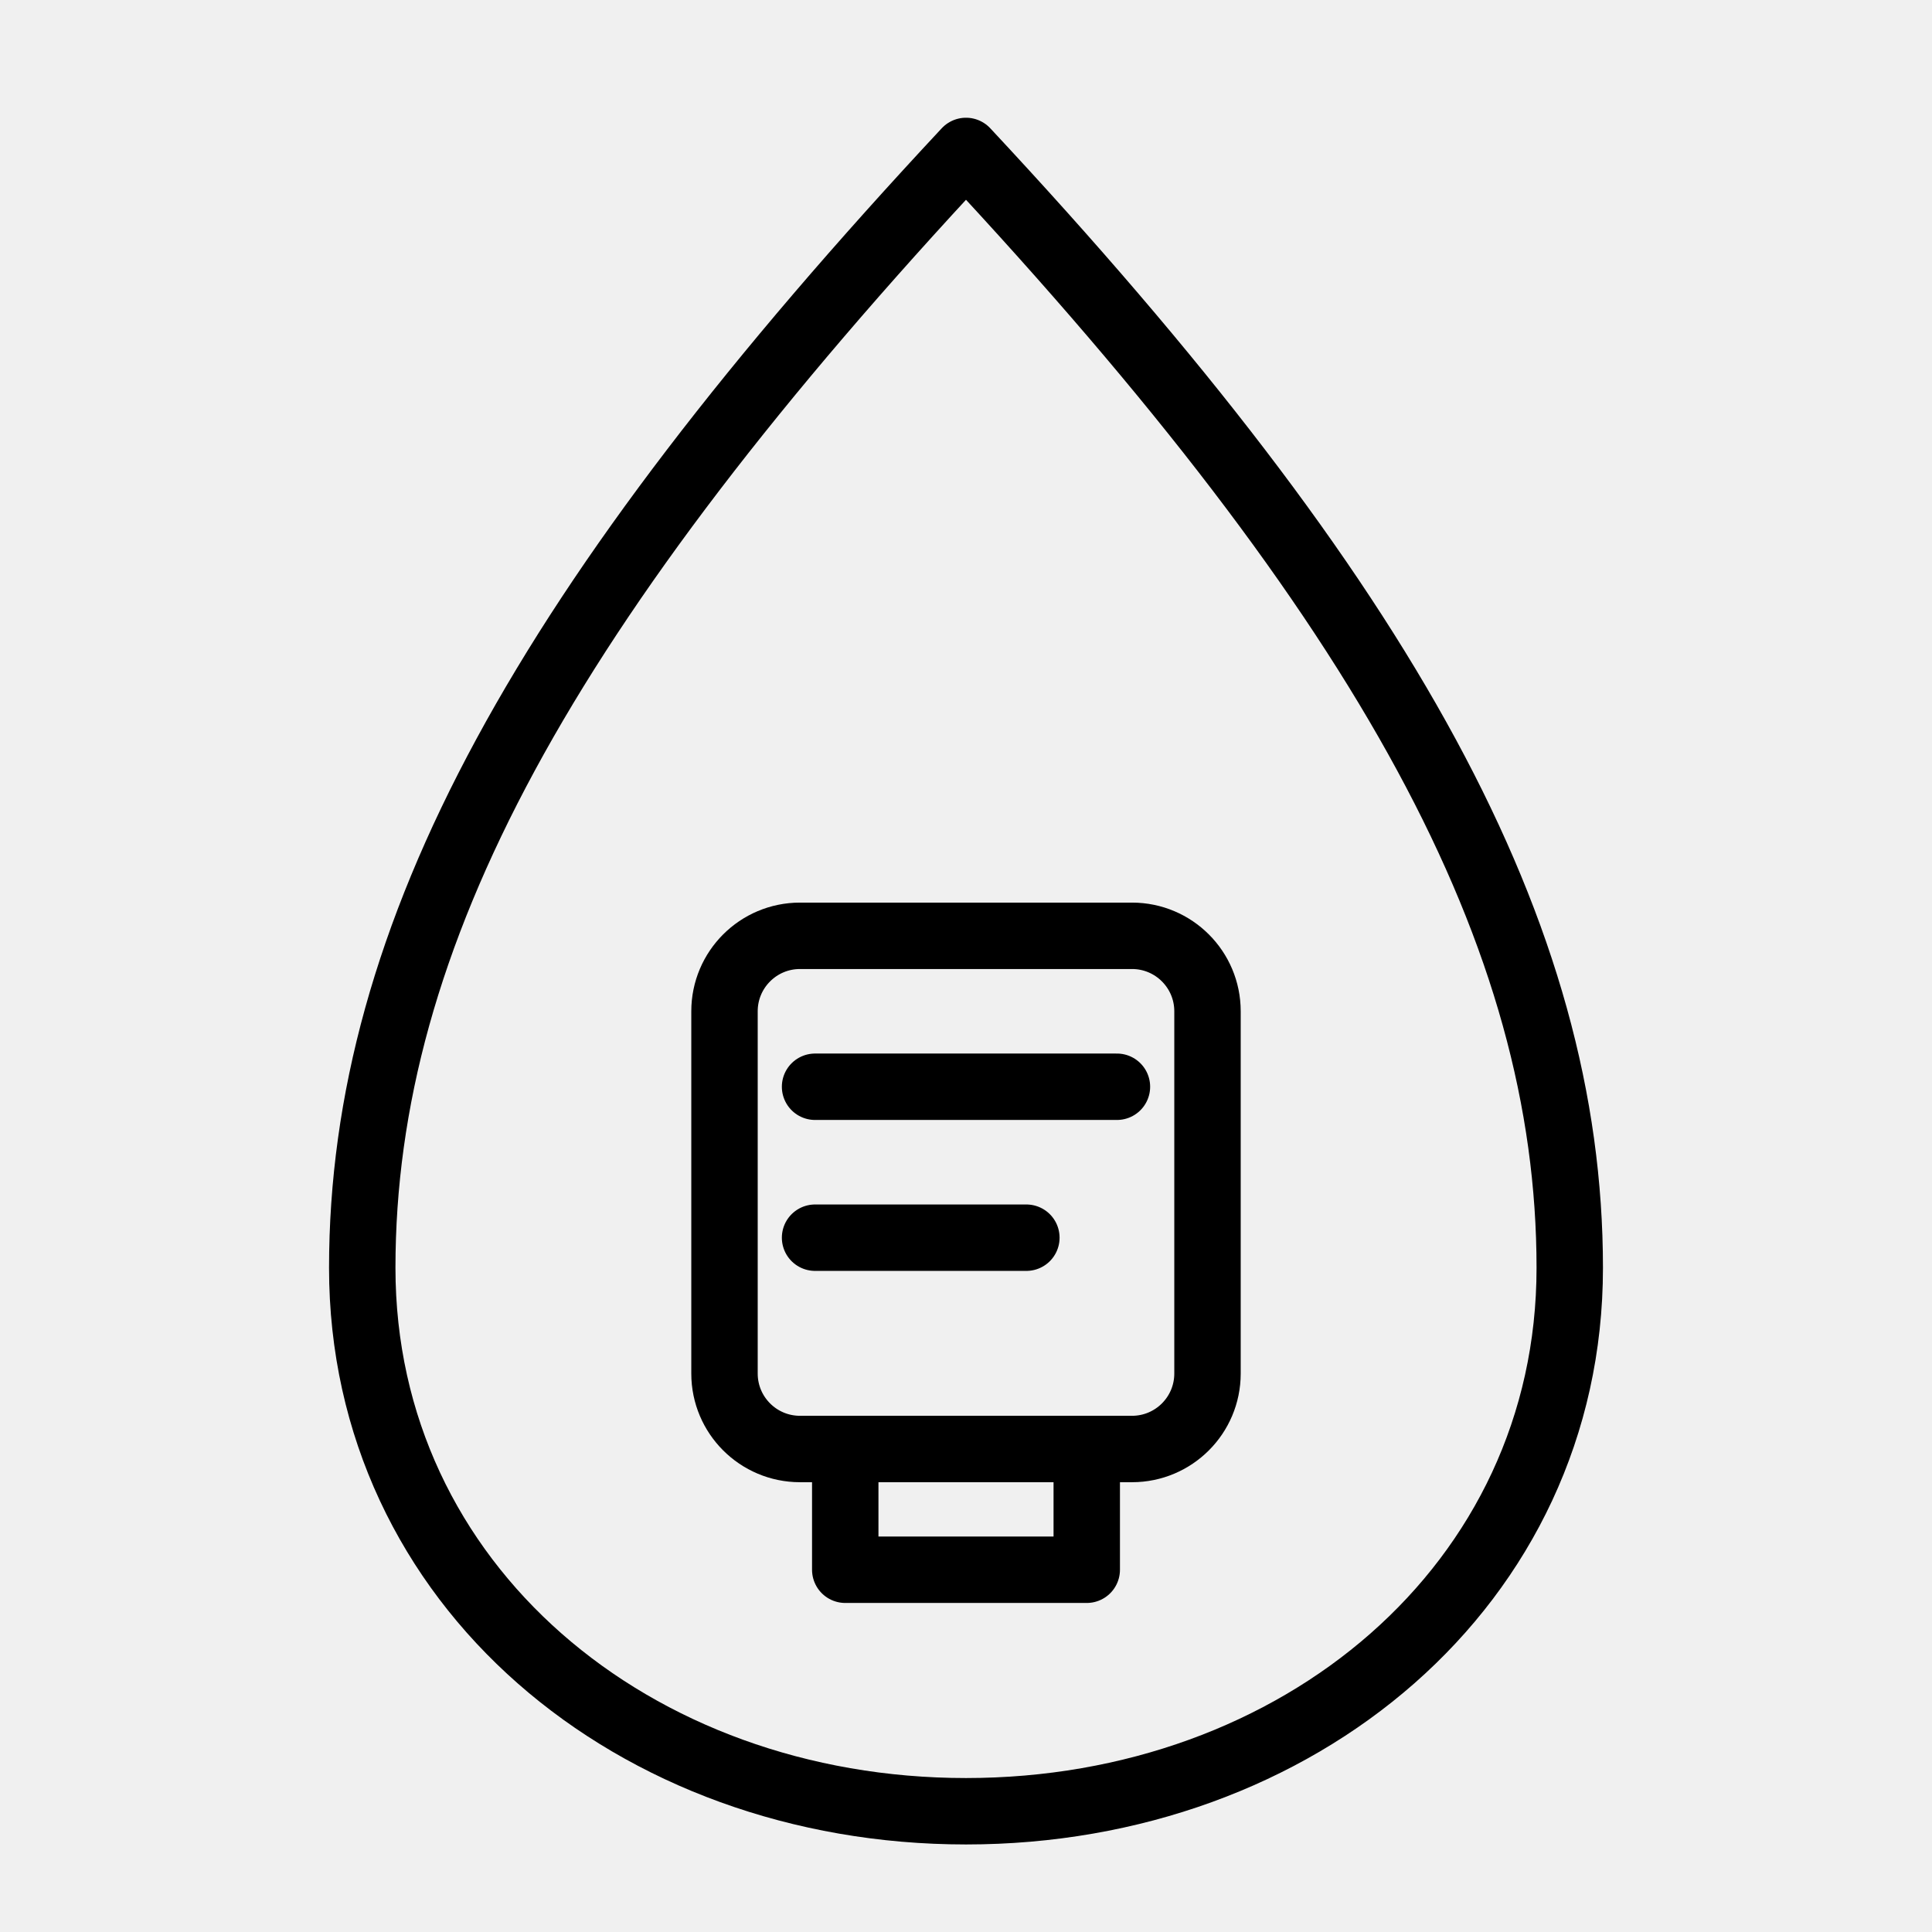
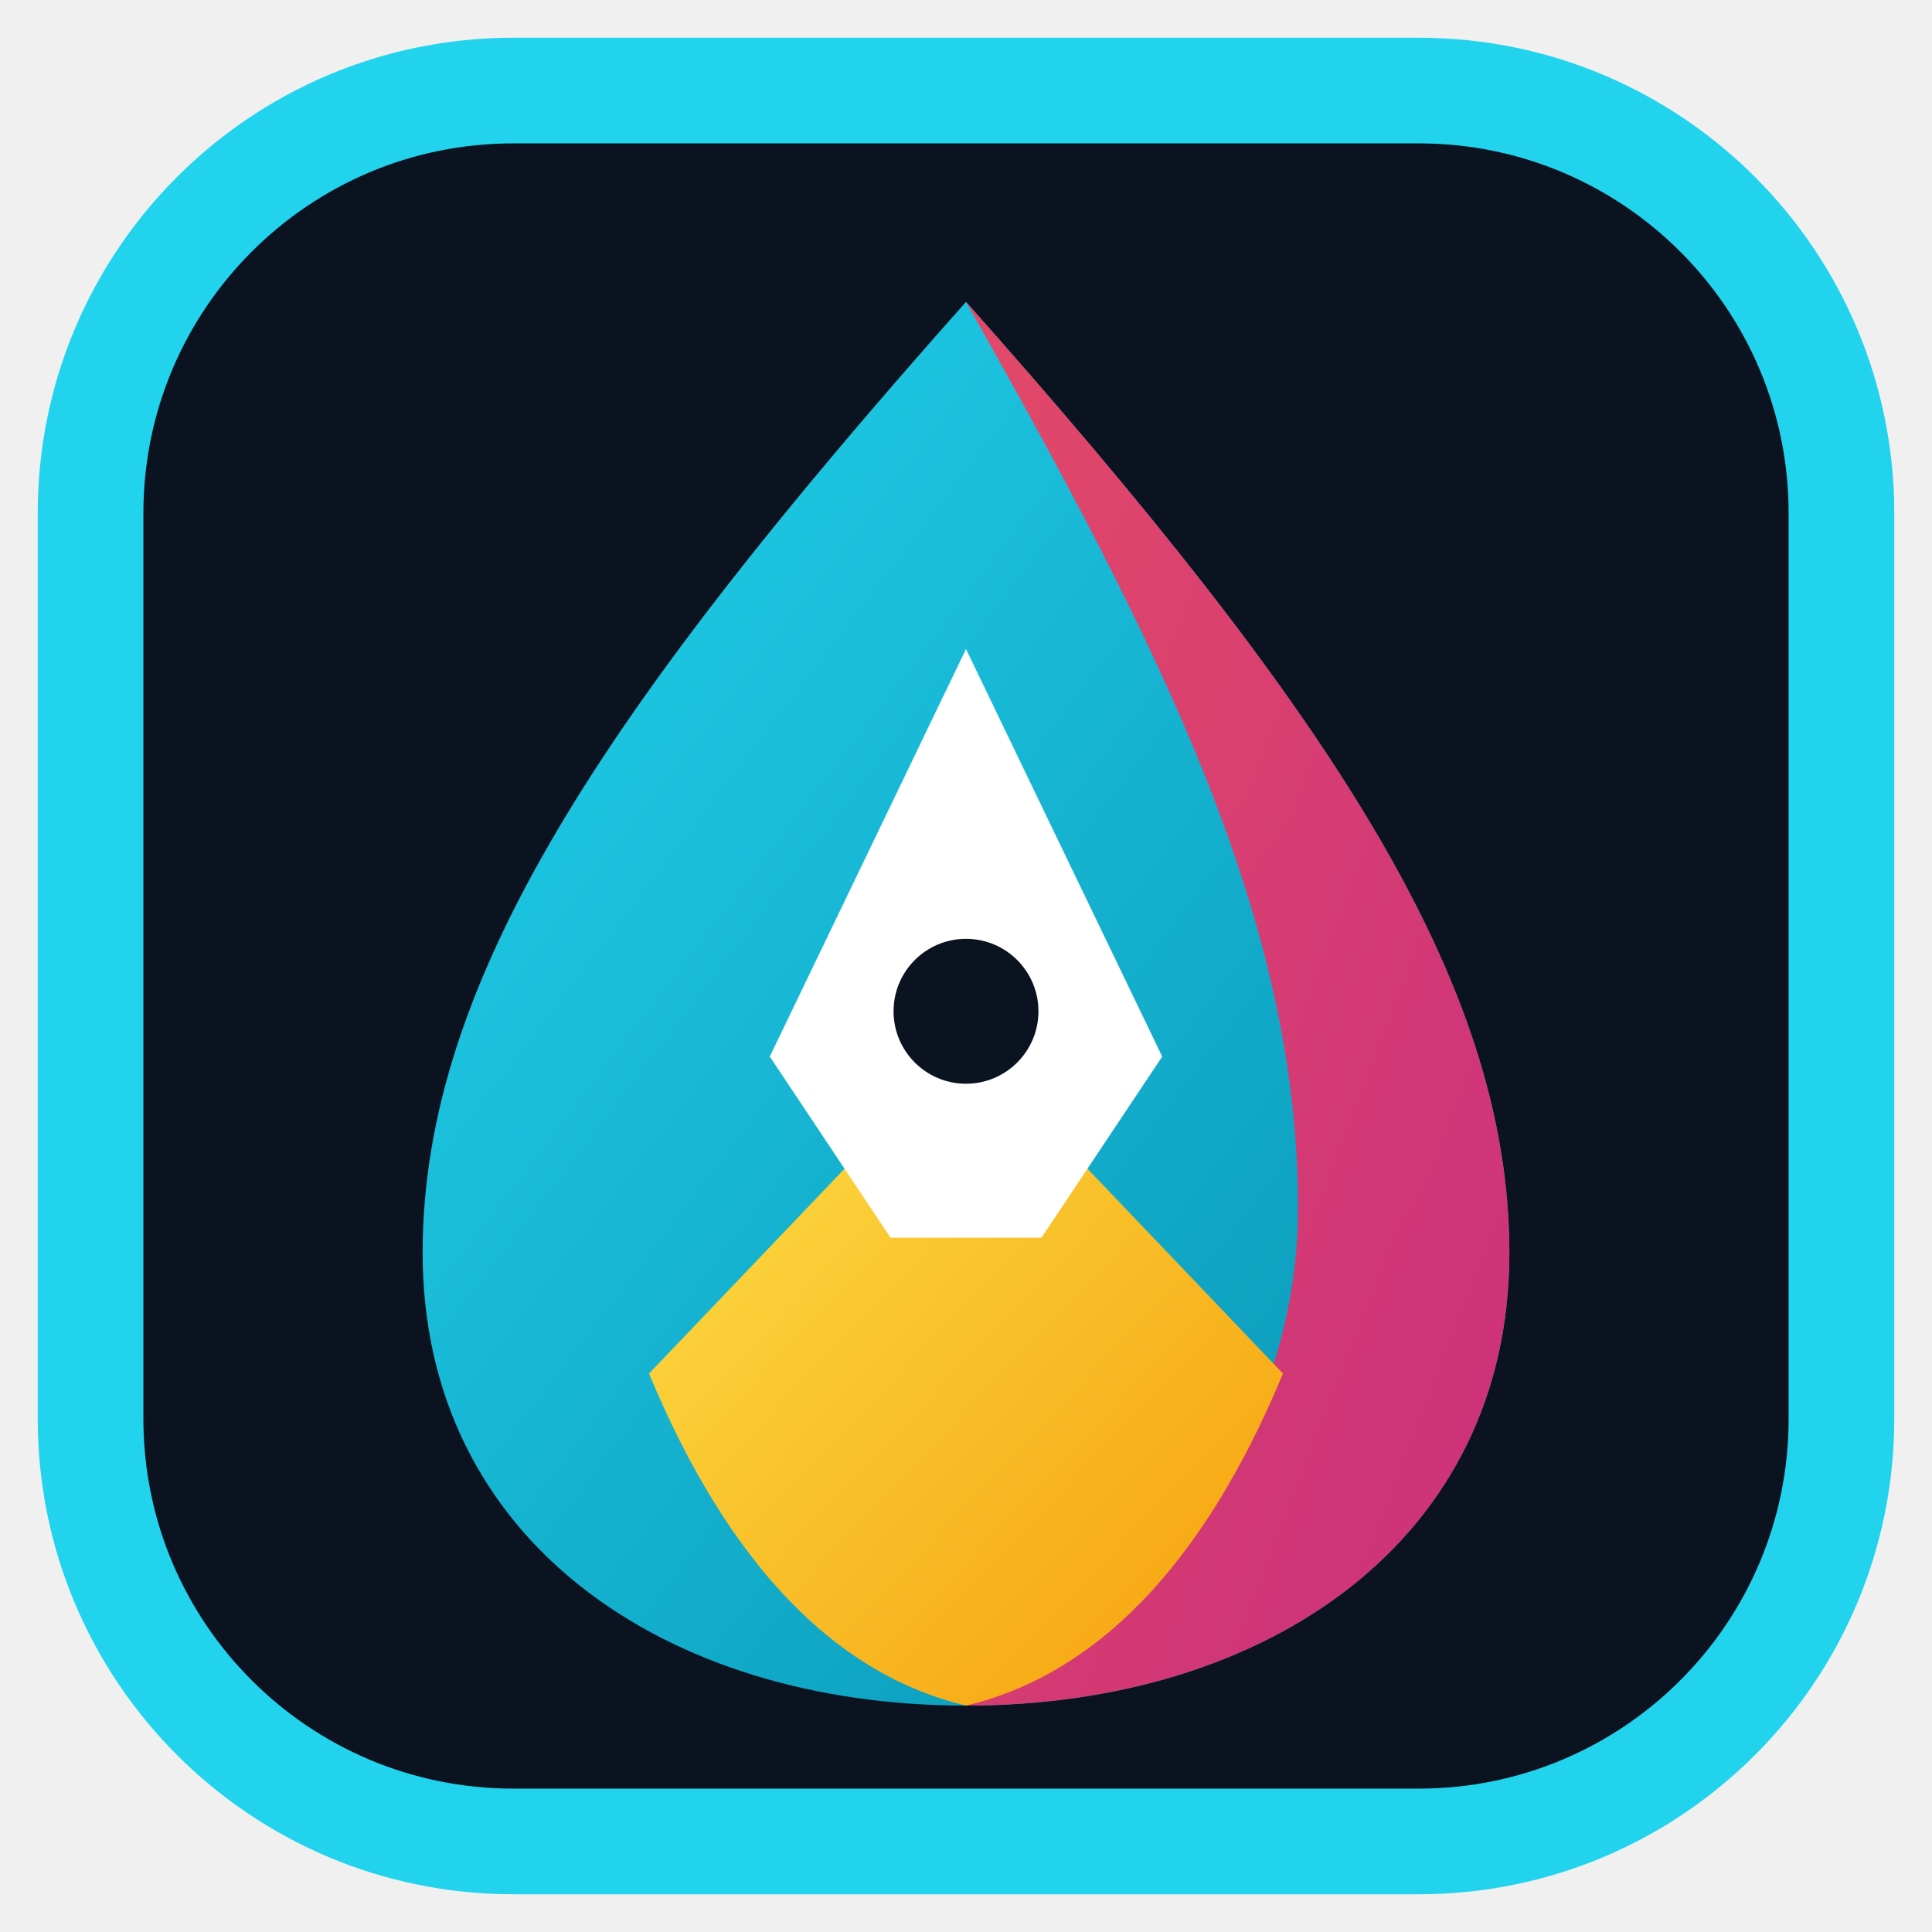
- <svg xmlns="http://www.w3.org/2000/svg" viewBox="0 0 64 64" fill="none" stroke="currentColor" stroke-width="2.2" stroke-linecap="round" stroke-linejoin="round">
-   <path d="M32 5 C 18 20, 12 31, 12 42 C 12 52.5, 21 60, 32 60 C 43 60, 52 52.5, 52 42 C 52 31, 46 20, 32 5 Z" />
-   <rect x="24" y="31" width="16" height="17" rx="2.5" />
-   <line x1="27" y1="36" x2="37" y2="36" />
-   <line x1="27" y1="41" x2="34" y2="41" />
-   <path d="M28 48 V52 H36 V48" />
+ <svg xmlns="http://www.w3.org/2000/svg" viewBox="0 0 64 64" fill="none">
+   <defs>
+     <linearGradient id="favCyan" x1="0" y1="0" x2="1" y2="1">
+       <stop offset="0%" stop-color="#22D3EE" />
+       <stop offset="100%" stop-color="#0891B2" />
+     </linearGradient>
+     <linearGradient id="favMagenta" x1="0" y1="0" x2="1" y2="1">
+       <stop offset="0%" stop-color="#F43F5E" />
+       <stop offset="100%" stop-color="#DB2777" />
+     </linearGradient>
+     <linearGradient id="favAmber" x1="0" y1="0" x2="1" y2="1">
+       <stop offset="0%" stop-color="#FDE047" />
+       <stop offset="100%" stop-color="#F59E0B" />
+     </linearGradient>
+   </defs>
+   <rect x="3" y="3" width="58" height="58" rx="14" fill="#0B1320" stroke="#22D3EE" stroke-width="3.5" />
+   <path d="M32 10 C20 23.5, 14 32.5, 14 41.5 C14 51, 22 56.5, 32 56.5 C42 56.5, 50 51, 50 41.5 C50 32.5, 44 23.5, 32 10 Z" fill="url(#favCyan)" />
+   <path d="M32 10 C38.5 21.5, 43 30.5, 43 40 C43 47.5, 38 54, 32 56.5 C42 56.5, 50 51, 50 41.5 C50 32.5, 44 23.5, 32 10 Z" fill="url(#favMagenta)" opacity="0.92" />
+   <path d="M32 34.5 L42.5 45.5 C39.8 52, 36.2 55.5, 32 56.5 C27.8 55.5, 24.2 52, 21.5 45.5 Z" fill="url(#favAmber)" />
+   <path d="M32 21.5 L38.5 35 L34.5 41 H29.5 L25.5 35 Z" fill="#FFFFFF" />
+   <circle cx="32" cy="33.5" r="2.4" fill="#0B1320" />
</svg>
